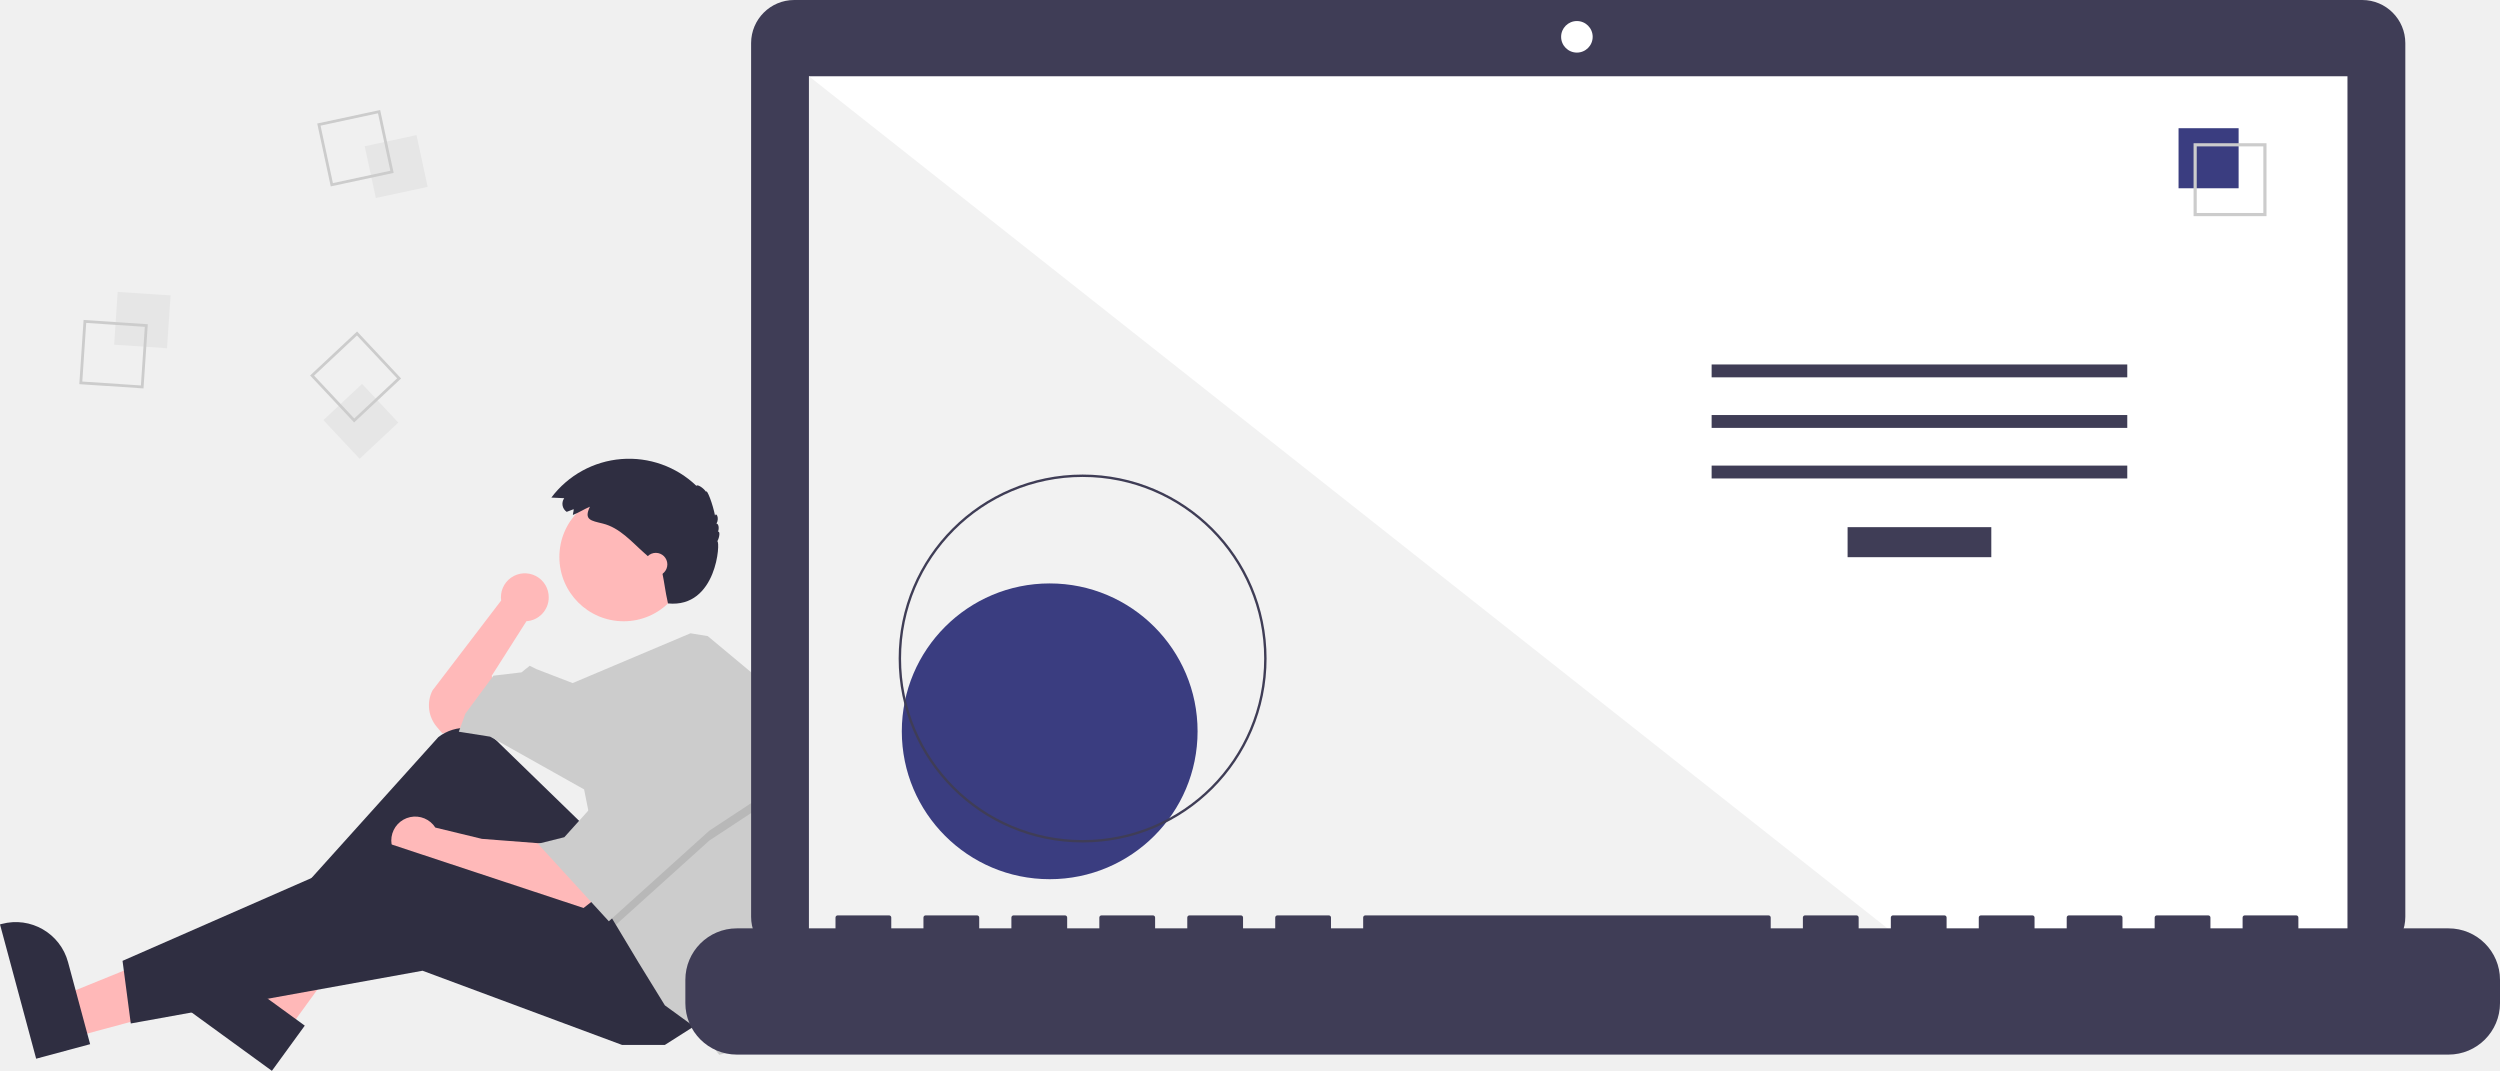
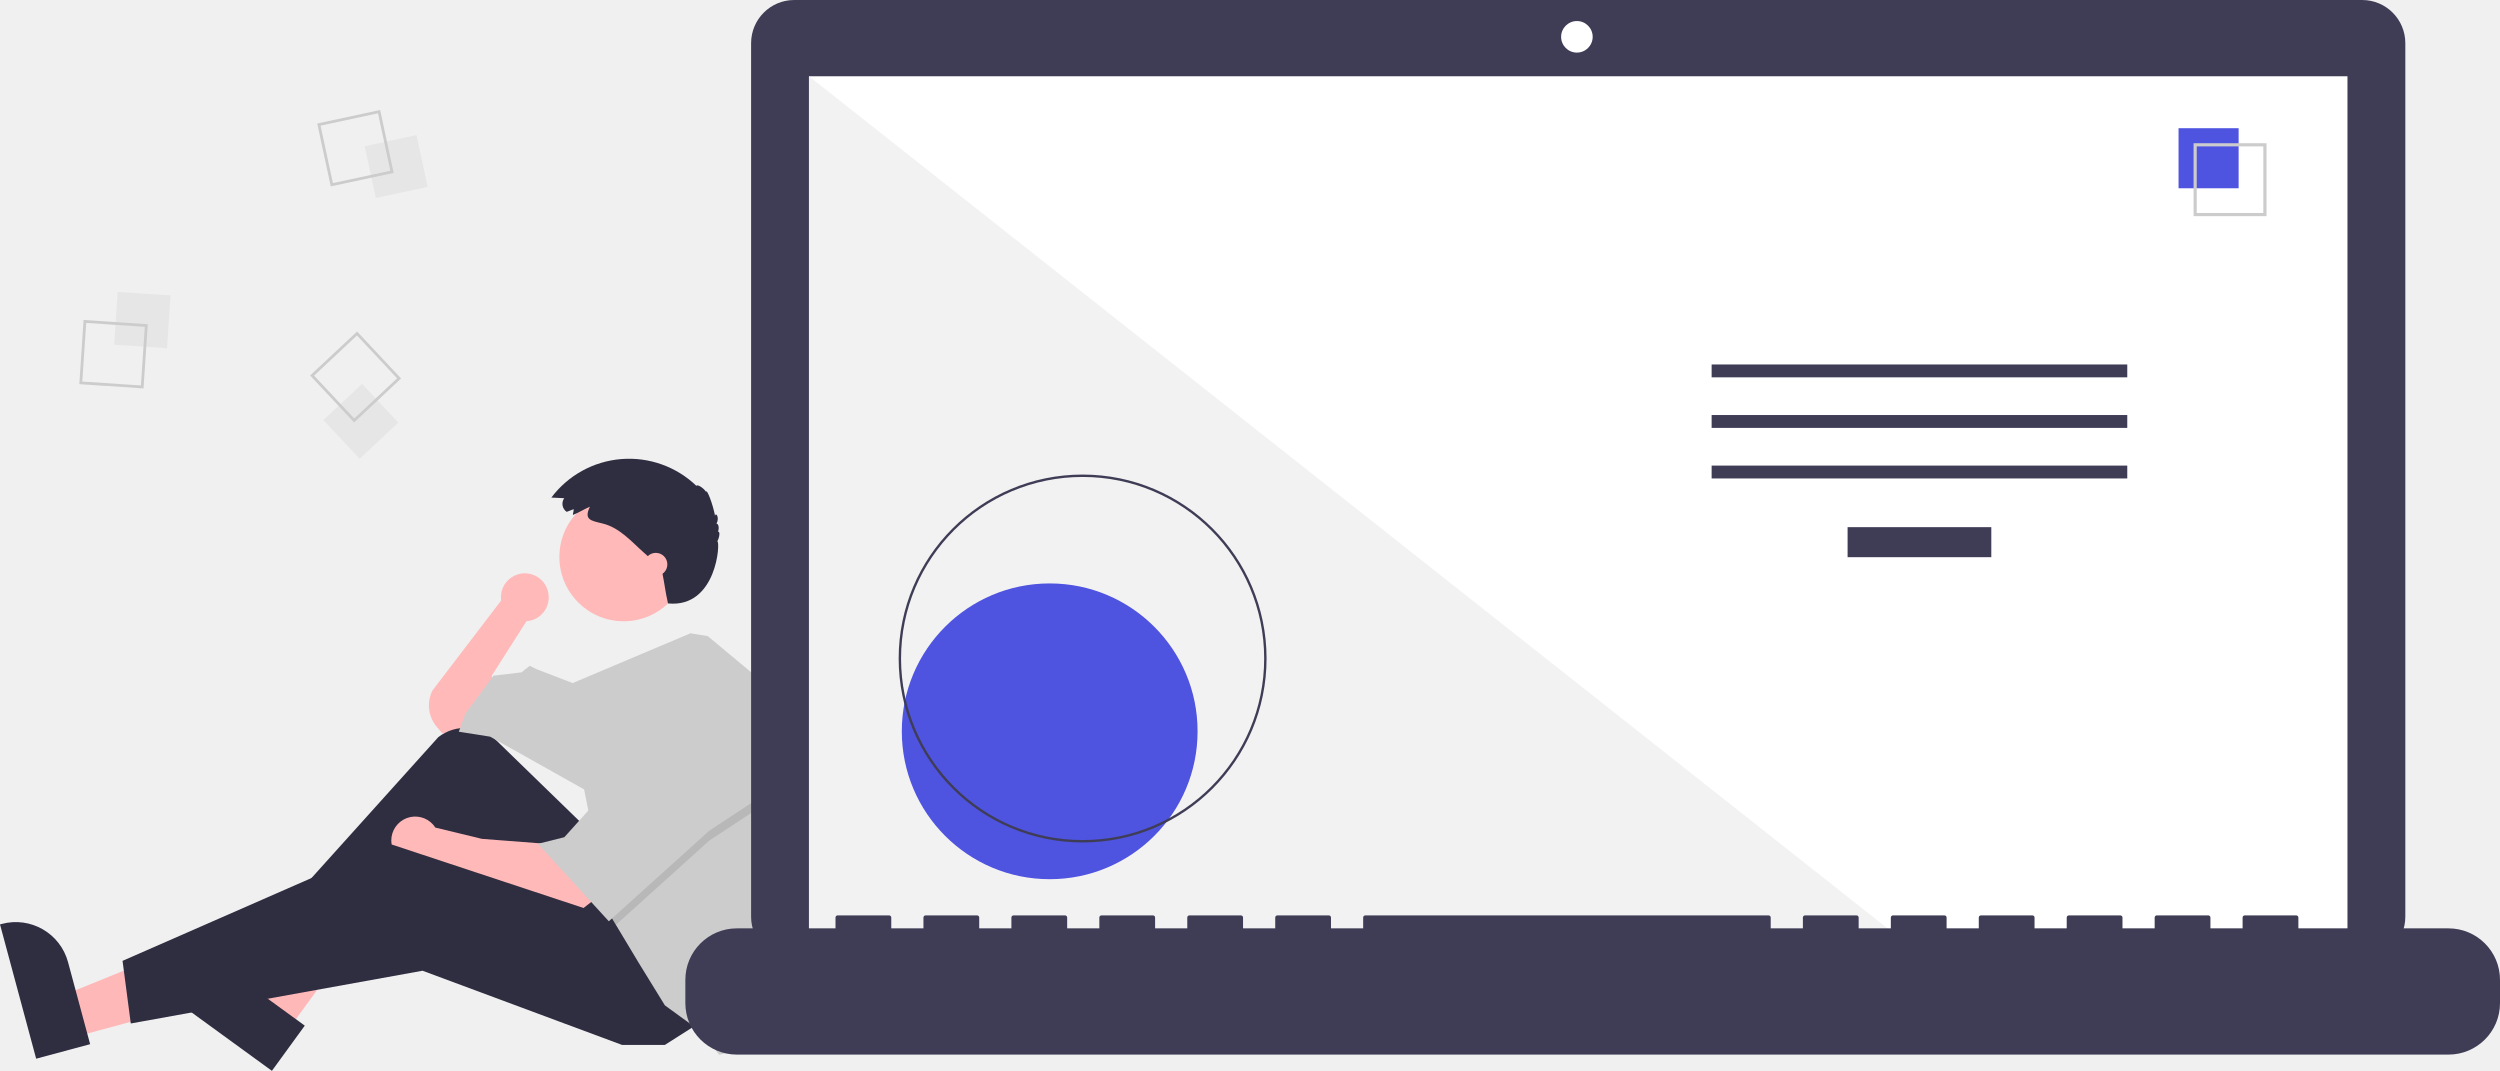
<svg xmlns="http://www.w3.org/2000/svg" data-name="Layer 1" width="1019.484" height="436.681" viewBox="0 0 1019.484 436.681">
  <path d="M314.028,475.274a9.751,9.751,0,1,0-19.407,1.282l-28.014,36.686a13.583,13.583,0,0,0,1.836,14.914l2.198,2.564,10.083-2.017,11.428-10.083L290.806,507.192l14.117-22.183-.018-.016A9.743,9.743,0,0,0,314.028,475.274Z" transform="translate(-90.2579 -231.6594)" fill="#ffb9b9" />
  <polygon points="30.041 422.968 25.468 405.984 88.8 380.265 95.549 405.331 30.041 422.968" fill="#ffb8b8" />
  <path d="M105.002,663.391,90.258,608.629l.693-.187a22.075,22.075,0,0,1,27.054,15.575l0.0.001L127.01,657.466Z" transform="translate(-90.2579 -231.6594)" fill="#2f2e41" />
  <polygon points="117.278 420.254 103.054 409.91 136.185 350.121 157.179 365.388 117.278 420.254" fill="#ffb8b8" />
  <path d="M201.137,668.341,155.271,634.985l.422-.58a22.075,22.075,0,0,1,30.835-4.87l.001.001L214.542,649.908Z" transform="translate(-90.2579 -231.6594)" fill="#2f2e41" />
  <path d="M328.45,568.364l-35.795-34.773a18.076,18.076,0,0,0-23.668-1.322L201.401,607.352l6.05,9.411L271.984,573.069l43.694,57.139,41.678-20.838Z" transform="translate(-90.2579 -231.6594)" fill="#2f2e41" />
  <path d="M312.989,575.758l-26.217-2.017-18.986-4.603a9.753,9.753,0,1,0-1.85,12.656l-.003.014,11.428,4.706,49.072,16.806,6.05-4.706Z" transform="translate(-90.2579 -231.6594)" fill="#ffb9b9" />
  <polygon points="285.92 416.699 271.131 426.11 253.653 426.11 172.315 395.86 53.332 417.371 49.971 391.826 158.871 344.099 254.326 375.693 285.92 416.699" fill="#2f2e41" />
  <circle cx="254.326" cy="227.132" r="26.217" fill="#ffb9b9" />
  <path d="M412.417,563.463a150.631,150.631,0,0,1-7.388,46.592l-1.963,6.037-9.411,43.022-10.083,2.689-7.394-9.411-14.789-10.755L350.634,624.158,341.411,608.791l-2.877-4.8-10.083-50.416-38.317-21.511-12.772-2.017,2.689-7.394,11.428-15.461L302.906,505.847l3.361-2.689,2.689,1.344,14.823,5.71,48.057-20.304,7.031,1.15L403.067,511.225A150.499,150.499,0,0,1,412.417,563.463Z" transform="translate(-90.2579 -231.6594)" fill="#ccc" />
  <polygon points="314.825 325.949 289.281 342.754 251.153 377.131 248.276 372.332 240.209 331.999 242.226 331.999 263.065 293.683 314.825 325.949" opacity="0.1" style="isolation:isolate" />
  <polygon points="263.065 289.649 242.226 327.965 230.126 341.41 219.371 344.099 248.276 375.693 289.281 338.721 314.825 321.915 263.065 289.649" fill="#ccc" />
  <path d="M324.193,439.299l-2.841,1.093a3.965,3.965,0,0,1-1.06-5.507q.023-.034.047-.067l-5.249-.246a39.637,39.637,0,0,1,59.173-4.77c.239-.823,2.844.778,3.908,2.402.357-1.339,2.8,5.135,3.664,9.712.4-1.524,1.938.936.591,3.297.854-.125,1.239,2.059.578,3.276.934-.439.777,2.169-.236,3.911,1.333-.118-.114,27.331-20.114,25.331-1.392-6.397-1-6-2.64-14.226-.763-.81-1.599-1.548-2.433-2.284l-4.513-3.983c-5.247-4.632-10.021-10.348-17.011-12.08-4.804-1.19-7.841-1.458-5.223-6.872-2.365.987-4.574,2.455-6.961,3.372C323.905,440.902,324.239,440.055,324.193,439.299Z" transform="translate(-90.2579 -231.6594)" fill="#2f2e41" />
  <circle cx="267.434" cy="230.157" r="4.706" fill="#ffb9b9" />
  <rect x="137.514" y="351.376" width="21.61" height="21.61" transform="translate(-313.1754 254.4458) rotate(-86.18992)" fill="#e6e6e6" style="isolation:isolate" />
  <path d="M124.344,362.131l26.183,1.744-1.744,26.183-26.183-1.744Zm24.969,2.806-23.906-1.592-1.592,23.906,23.906,1.592Z" transform="translate(-90.2579 -231.6594)" fill="#ccc" />
  <rect x="241.009" y="288.772" width="21.61" height="21.61" transform="translate(-147.5724 -172.0746) rotate(-12.12675)" fill="#e6e6e6" style="isolation:isolate" />
  <path d="M245.278,276.51l5.513,25.655-25.655,5.513-5.513-25.655Zm4.157,24.779-5.033-23.424-23.424,5.033,5.033,23.424Z" transform="translate(-90.2579 -231.6594)" fill="#ccc" />
  <rect x="226.603" y="392.674" width="21.61" height="21.61" transform="translate(-301.9456 39.64172) rotate(-43.12712)" fill="#e6e6e6" style="isolation:isolate" />
  <path d="M253.815,385.997,234.663,403.935l-17.939-19.152,19.152-17.939Zm-19.099,16.326,17.486-16.379-16.379-17.486-17.486,16.379Z" transform="translate(-90.2579 -231.6594)" fill="#ccc" />
  <path d="M1053.535,231.659H414.152a17.598,17.598,0,0,0-17.599,17.598v356.252a17.599,17.599,0,0,0,17.599,17.599H1053.535a17.599,17.599,0,0,0,17.599-17.599V249.258a17.599,17.599,0,0,0-17.599-17.598Z" transform="translate(-90.2579 -231.6594)" fill="#3f3d56" />
  <rect x="329.89" y="31.101" width="627.391" height="353.913" fill="#fff" />
  <circle cx="643.049" cy="15.014" r="6.435" fill="#fff" />
  <polygon points="777.858 385.015 329.89 385.015 329.89 31.102 777.858 385.015" fill="#f2f2f2" style="isolation:isolate" />
-   <circle cx="428.058" cy="298.224" r="60.307" fill="#3A3D80" />
+   <circle cx="428.058" cy="298.224" r="60.307" fill="#4e53e0" />
  <path d="M531.741,575.21a75.016,75.016,0,1,1,75.016-75.016A75.016,75.016,0,0,1,531.741,575.21Zm0-149.051A74.035,74.035,0,1,0,605.776,500.194a74.035,74.035,0,0,0-74.035-74.035Z" transform="translate(-90.2579 -231.6594)" fill="#3f3d56" />
  <rect x="753.437" y="214.97" width="58.605" height="12.246" fill="#3f3d56" />
  <rect x="697.991" y="148.627" width="169.497" height="5.248" fill="#3f3d56" />
  <rect x="697.991" y="169.246" width="169.497" height="5.248" fill="#3f3d56" />
  <rect x="697.991" y="189.866" width="169.497" height="5.248" fill="#3f3d56" />
-   <rect x="888.401" y="52.282" width="24.492" height="24.492" fill="#3A3D80" />
+   <rect x="888.401" y="52.282" width="24.492" height="24.492" fill="#4e53e0" />
  <path d="M1014.522,319.804h-29.74v-29.74h29.74Zm-28.447-1.293h27.154V291.357H986.075Z" transform="translate(-90.2579 -231.6594)" fill="#ccc" />
  <path d="M1088.749,610.239h-61.229v-4.412a.875.875,0,0,0-.875-.875h-20.993a.875.875,0,0,0-.875.875v4.412H991.657v-4.412a.875.875,0,0,0-.875-.875H969.789a.875.875,0,0,0-.875.875h0v4.412H955.794v-4.412a.875.875,0,0,0-.875-.875h-20.993a.875.875,0,0,0-.875.875h0v4.412H919.931v-4.412a.875.875,0,0,0-.875-.875H898.064a.875.875,0,0,0-.875.875v4.412H884.068v-4.412a.875.875,0,0,0-.875-.875H862.201a.875.875,0,0,0-.875.875h0v4.412H848.205v-4.412a.875.875,0,0,0-.875-.875H826.338a.875.875,0,0,0-.875.875h0v4.412H812.343v-4.412a.875.875,0,0,0-.875-.875H647.023a.875.875,0,0,0-.875.875h0v4.412H633.028v-4.412a.875.875,0,0,0-.875-.875H611.161a.875.875,0,0,0-.875.875h0v4.412h-13.121v-4.412a.875.875,0,0,0-.875-.875h-20.993a.875.875,0,0,0-.875.875h0v4.412H561.302v-4.412a.875.875,0,0,0-.875-.875H539.435a.875.875,0,0,0-.875.875h0v4.412H525.44v-4.412a.875.875,0,0,0-.875-.875H503.572a.875.875,0,0,0-.875.875h0v4.412h-13.121v-4.412a.875.875,0,0,0-.875-.875H467.709a.875.875,0,0,0-.875.875v4.412H453.714v-4.412a.875.875,0,0,0-.875-.875H431.846a.875.875,0,0,0-.875.875h0v4.412H390.735A20.993,20.993,0,0,0,369.742,631.232v9.492A20.993,20.993,0,0,0,390.735,661.717h698.014a20.993,20.993,0,0,0,20.993-20.993V631.232A20.993,20.993,0,0,0,1088.749,610.239Z" transform="translate(-90.2579 -231.6594)" fill="#3f3d56" />
</svg>
